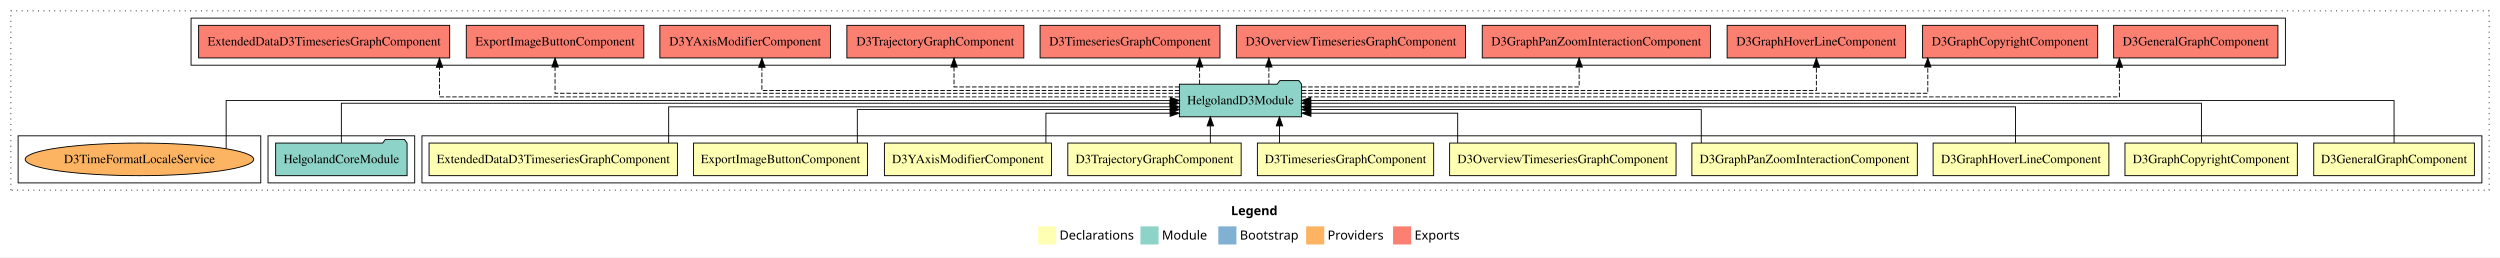
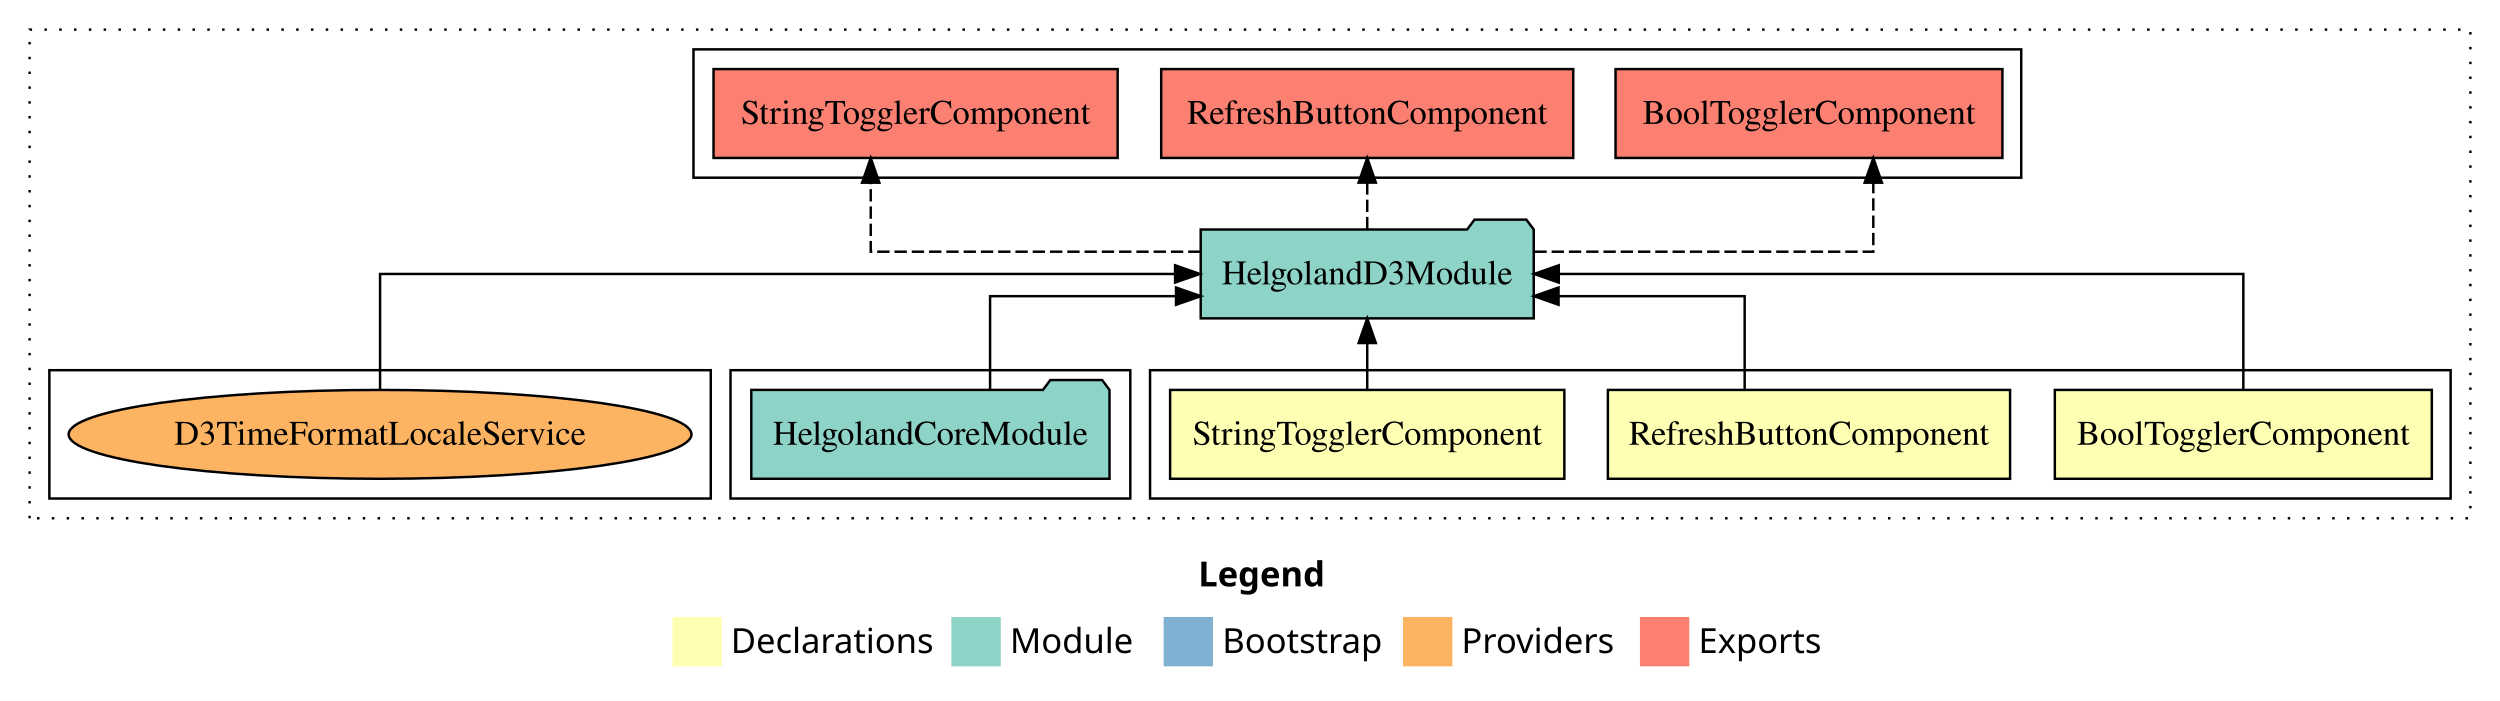
- <svg xmlns="http://www.w3.org/2000/svg" width="2761pt" height="284pt" viewBox="0.00 0.00 2761.00 284.00">
+ <svg xmlns="http://www.w3.org/2000/svg" width="1013pt" height="284pt" viewBox="0.00 0.00 1013.00 284.00">
  <g id="graph0" class="graph" transform="scale(1 1) rotate(0) translate(4 280)">
-     <polygon fill="#ffffff" stroke="transparent" points="-4,4 -4,-280 2757,-280 2757,4 -4,4" />
-     <text text-anchor="start" x="1355.509" y="-42.4" font-family="sans-serif" font-weight="bold" font-size="14.00" fill="#000000">Legend</text>
-     <polygon fill="#ffffb3" stroke="transparent" points="1142.5,-10 1142.5,-30 1162.5,-30 1162.5,-10 1142.5,-10" />
-     <text text-anchor="start" x="1166.129" y="-15.4" font-family="sans-serif" font-size="14.00" fill="#000000">  Declarations</text>
-     <polygon fill="#8dd3c7" stroke="transparent" points="1255.5,-10 1255.5,-30 1275.5,-30 1275.5,-10 1255.5,-10" />
-     <text text-anchor="start" x="1279.225" y="-15.4" font-family="sans-serif" font-size="14.00" fill="#000000">  Module</text>
-     <polygon fill="#80b1d3" stroke="transparent" points="1341.5,-10 1341.5,-30 1361.5,-30 1361.5,-10 1341.5,-10" />
-     <text text-anchor="start" x="1365.281" y="-15.4" font-family="sans-serif" font-size="14.00" fill="#000000">  Bootstrap</text>
-     <polygon fill="#fdb462" stroke="transparent" points="1438.5,-10 1438.5,-30 1458.5,-30 1458.5,-10 1438.5,-10" />
-     <text text-anchor="start" x="1462.173" y="-15.4" font-family="sans-serif" font-size="14.00" fill="#000000">  Providers</text>
-     <polygon fill="#fb8072" stroke="transparent" points="1534.5,-10 1534.5,-30 1554.5,-30 1554.5,-10 1534.5,-10" />
-     <text text-anchor="start" x="1558.226" y="-15.4" font-family="sans-serif" font-size="14.00" fill="#000000">  Exports</text>
+     <polygon fill="#ffffff" stroke="transparent" points="-4,4 -4,-280 1009,-280 1009,4 -4,4" />
+     <text text-anchor="start" x="481.509" y="-42.4" font-family="sans-serif" font-weight="bold" font-size="14.00" fill="#000000">Legend</text>
+     <polygon fill="#ffffb3" stroke="transparent" points="268.5,-10 268.5,-30 288.5,-30 288.5,-10 268.5,-10" />
+     <text text-anchor="start" x="292.129" y="-15.4" font-family="sans-serif" font-size="14.00" fill="#000000">  Declarations</text>
+     <polygon fill="#8dd3c7" stroke="transparent" points="381.5,-10 381.5,-30 401.5,-30 401.5,-10 381.5,-10" />
+     <text text-anchor="start" x="405.225" y="-15.4" font-family="sans-serif" font-size="14.00" fill="#000000">  Module</text>
+     <polygon fill="#80b1d3" stroke="transparent" points="467.5,-10 467.5,-30 487.5,-30 487.5,-10 467.5,-10" />
+     <text text-anchor="start" x="491.281" y="-15.4" font-family="sans-serif" font-size="14.00" fill="#000000">  Bootstrap</text>
+     <polygon fill="#fdb462" stroke="transparent" points="564.5,-10 564.5,-30 584.5,-30 584.5,-10 564.5,-10" />
+     <text text-anchor="start" x="588.173" y="-15.4" font-family="sans-serif" font-size="14.00" fill="#000000">  Providers</text>
+     <polygon fill="#fb8072" stroke="transparent" points="660.5,-10 660.5,-30 680.5,-30 680.5,-10 660.5,-10" />
+     <text text-anchor="start" x="684.226" y="-15.4" font-family="sans-serif" font-size="14.00" fill="#000000">  Exports</text>
    <g id="clust1" class="cluster">
-       <polygon fill="none" stroke="#000000" stroke-dasharray="1,5" points="8,-70 8,-268 2745,-268 2745,-70 8,-70" />
+       <polygon fill="none" stroke="#000000" stroke-dasharray="1,5" points="8,-70 8,-268 997,-268 997,-70 8,-70" />
    </g>
    <g id="clust2" class="cluster">
-       <polygon fill="none" stroke="#000000" points="462,-78 462,-130 2737,-130 2737,-78 462,-78" />
+       <polygon fill="none" stroke="#000000" points="462,-78 462,-130 989,-130 989,-78 462,-78" />
    </g>
-     <g id="clust13" class="cluster">
+     <g id="clust6" class="cluster">
      <polygon fill="none" stroke="#000000" points="292,-78 292,-130 454,-130 454,-78 292,-78" />
    </g>
-     <g id="clust14" class="cluster">
-       <polygon fill="none" stroke="#000000" points="207,-208 207,-260 2520,-260 2520,-208 207,-208" />
+     <g id="clust7" class="cluster">
+       <polygon fill="none" stroke="#000000" points="277,-208 277,-260 815,-260 815,-208 277,-208" />
    </g>
-     <g id="clust16" class="cluster">
+     <g id="clust9" class="cluster">
      <polygon fill="none" stroke="#000000" points="16,-78 16,-130 284,-130 284,-78 16,-78" />
    </g>
    <g id="node1" class="node">
-       <polygon fill="#ffffb3" stroke="#000000" points="2728.723,-122 2551.277,-122 2551.277,-86 2728.723,-86 2728.723,-122" />
-       <text text-anchor="middle" x="2640" y="-99.8" font-family="Times,serif" font-size="14.00" fill="#000000">D3GeneralGraphComponent</text>
+       <polygon fill="#ffffb3" stroke="#000000" points="981.378,-122 828.622,-122 828.622,-86 981.378,-86 981.378,-122" />
+       <text text-anchor="middle" x="905" y="-99.8" font-family="Times,serif" font-size="14.00" fill="#000000">BoolTogglerComponent</text>
    </g>
-     <g id="node11" class="node">
-       <polygon fill="#8dd3c7" stroke="#000000" points="1433.473,-187 1430.473,-191 1409.473,-191 1406.473,-187 1298.527,-187 1298.527,-151 1433.473,-151 1433.473,-187" />
-       <text text-anchor="middle" x="1366" y="-164.8" font-family="Times,serif" font-size="14.00" fill="#000000">HelgolandD3Module</text>
+     <g id="node4" class="node">
+       <polygon fill="#8dd3c7" stroke="#000000" points="617.473,-187 614.473,-191 593.473,-191 590.473,-187 482.527,-187 482.527,-151 617.473,-151 617.473,-187" />
+       <text text-anchor="middle" x="550" y="-164.8" font-family="Times,serif" font-size="14.00" fill="#000000">HelgolandD3Module</text>
    </g>
    <g id="edge1" class="edge">
-       <path fill="none" stroke="#000000" d="M2640,-122.106C2640,-141.339 2640,-169 2640,-169 2640,-169 1443.596,-169 1443.596,-169" />
-       <polygon fill="#000000" stroke="#000000" points="1443.596,-165.5 1433.596,-169 1443.596,-172.5 1443.596,-165.5" />
+       <path fill="none" stroke="#000000" d="M905,-122.106C905,-141.339 905,-169 905,-169 905,-169 627.608,-169 627.608,-169" />
+       <polygon fill="#000000" stroke="#000000" points="627.608,-165.5 617.608,-169 627.608,-172.5 627.608,-165.5" />
    </g>
    <g id="node2" class="node">
-       <polygon fill="#ffffb3" stroke="#000000" points="2533.199,-122 2342.801,-122 2342.801,-86 2533.199,-86 2533.199,-122" />
-       <text text-anchor="middle" x="2438" y="-99.8" font-family="Times,serif" font-size="14.00" fill="#000000">D3GraphCopyrightComponent</text>
+       <polygon fill="#ffffb3" stroke="#000000" points="810.482,-122 647.518,-122 647.518,-86 810.482,-86 810.482,-122" />
+       <text text-anchor="middle" x="729" y="-99.8" font-family="Times,serif" font-size="14.00" fill="#000000">RefreshButtonComponent</text>
    </g>
    <g id="edge2" class="edge">
-       <path fill="none" stroke="#000000" d="M2427.256,-122.267C2427.256,-140.555 2427.256,-166 2427.256,-166 2427.256,-166 1443.595,-166 1443.595,-166" />
-       <polygon fill="#000000" stroke="#000000" points="1443.596,-162.5 1433.595,-166 1443.595,-169.5 1443.596,-162.5" />
+       <path fill="none" stroke="#000000" d="M702.937,-122.027C702.937,-138.398 702.937,-160 702.937,-160 702.937,-160 627.526,-160 627.526,-160" />
+       <polygon fill="#000000" stroke="#000000" points="627.526,-156.5 617.526,-160 627.525,-163.5 627.526,-156.5" />
    </g>
    <g id="node3" class="node">
-       <polygon fill="#ffffb3" stroke="#000000" points="2325.06,-122 2130.94,-122 2130.94,-86 2325.06,-86 2325.06,-122" />
-       <text text-anchor="middle" x="2228" y="-99.8" font-family="Times,serif" font-size="14.00" fill="#000000">D3GraphHoverLineComponent</text>
+       <polygon fill="#ffffb3" stroke="#000000" points="629.875,-122 470.125,-122 470.125,-86 629.875,-86 629.875,-122" />
+       <text text-anchor="middle" x="550" y="-99.8" font-family="Times,serif" font-size="14.00" fill="#000000">StringTogglerComponent</text>
    </g>
    <g id="edge3" class="edge">
-       <path fill="none" stroke="#000000" d="M2221.91,-122.034C2221.91,-139.06 2221.91,-162 2221.91,-162 2221.91,-162 1443.519,-162 1443.519,-162" />
-       <polygon fill="#000000" stroke="#000000" points="1443.519,-158.5 1433.519,-162 1443.519,-165.5 1443.519,-158.5" />
+       <path fill="none" stroke="#000000" d="M550,-122.106C550,-122.106 550,-140.991 550,-140.991" />
+       <polygon fill="#000000" stroke="#000000" points="546.5,-140.991 550,-150.991 553.5,-140.991 546.5,-140.991" />
    </g>
-     <g id="node4" class="node">
-       <polygon fill="#ffffb3" stroke="#000000" points="2113.499,-122 1864.502,-122 1864.502,-86 2113.499,-86 2113.499,-122" />
-       <text text-anchor="middle" x="1989" y="-99.8" font-family="Times,serif" font-size="14.00" fill="#000000">D3GraphPanZoomInteractionComponent</text>
+     <g id="node6" class="node">
+       <polygon fill="#fb8072" stroke="#000000" points="807.379,-252 650.621,-252 650.621,-216 807.379,-216 807.379,-252" />
+       <text text-anchor="middle" x="729" y="-229.8" font-family="Times,serif" font-size="14.00" fill="#000000">BoolTogglerComponent </text>
    </g>
-     <g id="edge4" class="edge">
-       <path fill="none" stroke="#000000" d="M1874.875,-122.009C1874.875,-138.049 1874.875,-159 1874.875,-159 1874.875,-159 1443.575,-159 1443.575,-159" />
-       <polygon fill="#000000" stroke="#000000" points="1443.575,-155.5 1433.575,-159 1443.575,-162.5 1443.575,-155.5" />
+     <g id="edge5" class="edge">
+       <path fill="none" stroke="#000000" stroke-dasharray="5,2" d="M617.714,-178C677.444,-178 755.063,-178 755.063,-178 755.063,-178 755.063,-205.973 755.063,-205.973" />
+       <polygon fill="#000000" stroke="#000000" points="751.563,-205.973 755.063,-215.973 758.563,-205.973 751.563,-205.973" />
+     </g>
+     <g id="node7" class="node">
+       <polygon fill="#fb8072" stroke="#000000" points="633.482,-252 466.517,-252 466.517,-216 633.482,-216 633.482,-252" />
+       <text text-anchor="middle" x="550" y="-229.8" font-family="Times,serif" font-size="14.00" fill="#000000">RefreshButtonComponent </text>
+     </g>
+     <g id="edge6" class="edge">
+       <path fill="none" stroke="#000000" stroke-dasharray="5,2" d="M550,-187.106C550,-187.106 550,-205.991 550,-205.991" />
+       <polygon fill="#000000" stroke="#000000" points="546.5,-205.991 550,-215.991 553.5,-205.991 546.5,-205.991" />
+     </g>
+     <g id="node8" class="node">
+       <polygon fill="#fb8072" stroke="#000000" points="448.876,-252 285.124,-252 285.124,-216 448.876,-216 448.876,-252" />
+       <text text-anchor="middle" x="367" y="-229.8" font-family="Times,serif" font-size="14.00" fill="#000000">StringTogglerComponent </text>
+     </g>
+     <g id="edge7" class="edge">
+       <path fill="none" stroke="#000000" stroke-dasharray="5,2" d="M482.45,-178C424.006,-178 348.82,-178 348.82,-178 348.82,-178 348.82,-205.973 348.82,-205.973" />
+       <polygon fill="#000000" stroke="#000000" points="345.32,-205.973 348.82,-215.973 352.32,-205.973 345.32,-205.973" />
    </g>
    <g id="node5" class="node">
-       <polygon fill="#ffffb3" stroke="#000000" points="1847.032,-122 1596.968,-122 1596.968,-86 1847.032,-86 1847.032,-122" />
-       <text text-anchor="middle" x="1722" y="-99.8" font-family="Times,serif" font-size="14.00" fill="#000000">D3OverviewTimeseriesGraphComponent</text>
-     </g>
-     <g id="edge5" class="edge">
-       <path fill="none" stroke="#000000" d="M1605.875,-122.124C1605.875,-136.783 1605.875,-155 1605.875,-155 1605.875,-155 1443.777,-155 1443.777,-155" />
-       <polygon fill="#000000" stroke="#000000" points="1443.777,-151.5 1433.777,-155 1443.777,-158.5 1443.777,-151.5" />
-     </g>
-     <g id="node6" class="node">
-       <polygon fill="#ffffb3" stroke="#000000" points="1579.339,-122 1384.661,-122 1384.661,-86 1579.339,-86 1579.339,-122" />
-       <text text-anchor="middle" x="1482" y="-99.8" font-family="Times,serif" font-size="14.00" fill="#000000">D3TimeseriesGraphComponent</text>
-     </g>
-     <g id="edge6" class="edge">
-       <path fill="none" stroke="#000000" d="M1409.034,-122.106C1409.034,-122.106 1409.034,-140.991 1409.034,-140.991" />
-       <polygon fill="#000000" stroke="#000000" points="1405.534,-140.991 1409.034,-150.991 1412.534,-140.991 1405.534,-140.991" />
-     </g>
-     <g id="node7" class="node">
-       <polygon fill="#ffffb3" stroke="#000000" points="1366.72,-122 1175.28,-122 1175.28,-86 1366.72,-86 1366.72,-122" />
-       <text text-anchor="middle" x="1271" y="-99.8" font-family="Times,serif" font-size="14.00" fill="#000000">D3TrajectoryGraphComponent</text>
-     </g>
-     <g id="edge7" class="edge">
-       <path fill="none" stroke="#000000" d="M1332.687,-122.106C1332.687,-122.106 1332.687,-140.991 1332.687,-140.991" />
-       <polygon fill="#000000" stroke="#000000" points="1329.187,-140.991 1332.687,-150.991 1336.187,-140.991 1329.187,-140.991" />
-     </g>
-     <g id="node8" class="node">
-       <polygon fill="#ffffb3" stroke="#000000" points="1157.249,-122 972.751,-122 972.751,-86 1157.249,-86 1157.249,-122" />
-       <text text-anchor="middle" x="1065" y="-99.8" font-family="Times,serif" font-size="14.00" fill="#000000">D3YAxisModifierComponent</text>
-     </g>
-     <g id="edge8" class="edge">
-       <path fill="none" stroke="#000000" d="M1151.103,-122.124C1151.103,-136.783 1151.103,-155 1151.103,-155 1151.103,-155 1288.3,-155 1288.3,-155" />
-       <polygon fill="#000000" stroke="#000000" points="1288.3,-158.5 1298.3,-155 1288.3,-151.5 1288.3,-158.5" />
-     </g>
-     <g id="node9" class="node">
-       <polygon fill="#ffffb3" stroke="#000000" points="954.035,-122 761.965,-122 761.965,-86 954.035,-86 954.035,-122" />
-       <text text-anchor="middle" x="858" y="-99.8" font-family="Times,serif" font-size="14.00" fill="#000000">ExportImageButtonComponent</text>
-     </g>
-     <g id="edge9" class="edge">
-       <path fill="none" stroke="#000000" d="M942.829,-122.009C942.829,-138.049 942.829,-159 942.829,-159 942.829,-159 1288.479,-159 1288.479,-159" />
-       <polygon fill="#000000" stroke="#000000" points="1288.479,-162.5 1298.479,-159 1288.479,-155.5 1288.479,-162.5" />
-     </g>
-     <g id="node10" class="node">
-       <polygon fill="#ffffb3" stroke="#000000" points="744.138,-122 469.862,-122 469.862,-86 744.138,-86 744.138,-122" />
-       <text text-anchor="middle" x="607" y="-99.8" font-family="Times,serif" font-size="14.00" fill="#000000">ExtendedDataD3TimeseriesGraphComponent</text>
-     </g>
-     <g id="edge10" class="edge">
-       <path fill="none" stroke="#000000" d="M734.472,-122.034C734.472,-139.06 734.472,-162 734.472,-162 734.472,-162 1288.416,-162 1288.416,-162" />
-       <polygon fill="#000000" stroke="#000000" points="1288.416,-165.5 1298.416,-162 1288.415,-158.5 1288.416,-165.5" />
-     </g>
-     <g id="node13" class="node">
-       <polygon fill="#fb8072" stroke="#000000" points="2511.722,-252 2330.278,-252 2330.278,-216 2511.722,-216 2511.722,-252" />
-       <text text-anchor="middle" x="2421" y="-229.8" font-family="Times,serif" font-size="14.00" fill="#000000">D3GeneralGraphComponent </text>
-     </g>
-     <g id="edge12" class="edge">
-       <path fill="none" stroke="#000000" stroke-dasharray="5,2" d="M1433.483,-173C1653.604,-173 2336.645,-173 2336.645,-173 2336.645,-173 2336.645,-205.698 2336.645,-205.698" />
-       <polygon fill="#000000" stroke="#000000" points="2333.145,-205.698 2336.645,-215.698 2340.145,-205.698 2333.145,-205.698" />
-     </g>
-     <g id="node14" class="node">
-       <polygon fill="#fb8072" stroke="#000000" points="2312.699,-252 2119.301,-252 2119.301,-216 2312.699,-216 2312.699,-252" />
-       <text text-anchor="middle" x="2216" y="-229.8" font-family="Times,serif" font-size="14.00" fill="#000000">D3GraphCopyrightComponent </text>
-     </g>
-     <g id="edge13" class="edge">
-       <path fill="none" stroke="#000000" stroke-dasharray="5,2" d="M1433.695,-177C1619.737,-177 2125.06,-177 2125.06,-177 2125.06,-177 2125.06,-205.965 2125.06,-205.965" />
-       <polygon fill="#000000" stroke="#000000" points="2121.56,-205.965 2125.06,-215.965 2128.56,-205.965 2121.56,-205.965" />
-     </g>
-     <g id="node15" class="node">
-       <polygon fill="#fb8072" stroke="#000000" points="2100.561,-252 1903.439,-252 1903.439,-216 2100.561,-216 2100.561,-252" />
-       <text text-anchor="middle" x="2002" y="-229.8" font-family="Times,serif" font-size="14.00" fill="#000000">D3GraphHoverLineComponent </text>
-     </g>
-     <g id="edge14" class="edge">
-       <path fill="none" stroke="#000000" stroke-dasharray="5,2" d="M1433.762,-180C1597.639,-180 2002,-180 2002,-180 2002,-180 2002,-205.718 2002,-205.718" />
-       <polygon fill="#000000" stroke="#000000" points="1998.5,-205.718 2002,-215.718 2005.5,-205.718 1998.5,-205.718" />
-     </g>
-     <g id="node16" class="node">
-       <polygon fill="#fb8072" stroke="#000000" points="1884.998,-252 1633.002,-252 1633.002,-216 1884.998,-216 1884.998,-252" />
-       <text text-anchor="middle" x="1759" y="-229.8" font-family="Times,serif" font-size="14.00" fill="#000000">D3GraphPanZoomInteractionComponent </text>
-     </g>
-     <g id="edge15" class="edge">
-       <path fill="none" stroke="#000000" stroke-dasharray="5,2" d="M1433.73,-184C1541.509,-184 1740.009,-184 1740.009,-184 1740.009,-184 1740.009,-205.949 1740.009,-205.949" />
-       <polygon fill="#000000" stroke="#000000" points="1736.509,-205.949 1740.009,-215.949 1743.509,-205.949 1736.509,-205.949" />
-     </g>
-     <g id="node17" class="node">
-       <polygon fill="#fb8072" stroke="#000000" points="1614.533,-252 1361.467,-252 1361.467,-216 1614.533,-216 1614.533,-252" />
-       <text text-anchor="middle" x="1488" y="-229.8" font-family="Times,serif" font-size="14.00" fill="#000000">D3OverviewTimeseriesGraphComponent </text>
-     </g>
-     <g id="edge16" class="edge">
-       <path fill="none" stroke="#000000" stroke-dasharray="5,2" d="M1397.36,-187.106C1397.36,-187.106 1397.36,-205.991 1397.36,-205.991" />
-       <polygon fill="#000000" stroke="#000000" points="1393.86,-205.991 1397.36,-215.991 1400.86,-205.991 1393.86,-205.991" />
-     </g>
-     <g id="node18" class="node">
-       <polygon fill="#fb8072" stroke="#000000" points="1343.339,-252 1144.661,-252 1144.661,-216 1343.339,-216 1343.339,-252" />
-       <text text-anchor="middle" x="1244" y="-229.8" font-family="Times,serif" font-size="14.00" fill="#000000">D3TimeseriesGraphComponent </text>
-     </g>
-     <g id="edge17" class="edge">
-       <path fill="none" stroke="#000000" stroke-dasharray="5,2" d="M1320.841,-187.106C1320.841,-187.106 1320.841,-205.991 1320.841,-205.991" />
-       <polygon fill="#000000" stroke="#000000" points="1317.341,-205.991 1320.841,-215.991 1324.341,-205.991 1317.341,-205.991" />
-     </g>
-     <g id="node19" class="node">
-       <polygon fill="#fb8072" stroke="#000000" points="1126.72,-252 931.28,-252 931.28,-216 1126.72,-216 1126.72,-252" />
-       <text text-anchor="middle" x="1029" y="-229.8" font-family="Times,serif" font-size="14.00" fill="#000000">D3TrajectoryGraphComponent </text>
-     </g>
-     <g id="edge18" class="edge">
-       <path fill="none" stroke="#000000" stroke-dasharray="5,2" d="M1298.516,-184C1205.598,-184 1049.618,-184 1049.618,-184 1049.618,-184 1049.618,-205.949 1049.618,-205.949" />
-       <polygon fill="#000000" stroke="#000000" points="1046.118,-205.949 1049.618,-215.949 1053.118,-205.949 1046.118,-205.949" />
-     </g>
-     <g id="node20" class="node">
-       <polygon fill="#fb8072" stroke="#000000" points="913.249,-252 724.751,-252 724.751,-216 913.249,-216 913.249,-252" />
-       <text text-anchor="middle" x="819" y="-229.8" font-family="Times,serif" font-size="14.00" fill="#000000">D3YAxisModifierComponent </text>
-     </g>
-     <g id="edge19" class="edge">
-       <path fill="none" stroke="#000000" stroke-dasharray="5,2" d="M1298.519,-180C1156.023,-180 837.429,-180 837.429,-180 837.429,-180 837.429,-205.718 837.429,-205.718" />
-       <polygon fill="#000000" stroke="#000000" points="833.929,-205.718 837.429,-215.718 840.929,-205.718 833.929,-205.718" />
-     </g>
-     <g id="node21" class="node">
-       <polygon fill="#fb8072" stroke="#000000" points="707.034,-252 510.966,-252 510.966,-216 707.034,-216 707.034,-252" />
-       <text text-anchor="middle" x="609" y="-229.8" font-family="Times,serif" font-size="14.00" fill="#000000">ExportImageButtonComponent </text>
-     </g>
-     <g id="edge20" class="edge">
-       <path fill="none" stroke="#000000" stroke-dasharray="5,2" d="M1298.488,-177C1112.952,-177 609,-177 609,-177 609,-177 609,-205.965 609,-205.965" />
-       <polygon fill="#000000" stroke="#000000" points="605.5,-205.965 609,-215.965 612.5,-205.965 605.5,-205.965" />
-     </g>
-     <g id="node22" class="node">
-       <polygon fill="#fb8072" stroke="#000000" points="492.638,-252 215.362,-252 215.362,-216 492.638,-216 492.638,-252" />
-       <text text-anchor="middle" x="354" y="-229.8" font-family="Times,serif" font-size="14.00" fill="#000000">ExtendedDataD3TimeseriesGraphComponent </text>
-     </g>
-     <g id="edge21" class="edge">
-       <path fill="none" stroke="#000000" stroke-dasharray="5,2" d="M1298.419,-173C1091.625,-173 481.375,-173 481.375,-173 481.375,-173 481.375,-205.698 481.375,-205.698" />
-       <polygon fill="#000000" stroke="#000000" points="477.875,-205.698 481.375,-215.698 484.875,-205.698 477.875,-205.698" />
-     </g>
-     <g id="node12" class="node">
      <polygon fill="#8dd3c7" stroke="#000000" points="445.579,-122 442.579,-126 421.579,-126 418.579,-122 300.421,-122 300.421,-86 445.579,-86 445.579,-122" />
      <text text-anchor="middle" x="373" y="-99.8" font-family="Times,serif" font-size="14.00" fill="#000000">HelgolandCoreModule</text>
    </g>
-     <g id="edge11" class="edge">
-       <path fill="none" stroke="#000000" d="M373,-122.267C373,-140.555 373,-166 373,-166 373,-166 1288.138,-166 1288.138,-166" />
-       <polygon fill="#000000" stroke="#000000" points="1288.138,-169.5 1298.138,-166 1288.138,-162.5 1288.138,-169.5" />
+     <g id="edge4" class="edge">
+       <path fill="none" stroke="#000000" d="M397.18,-122.027C397.18,-138.398 397.18,-160 397.18,-160 397.18,-160 472.526,-160 472.526,-160" />
+       <polygon fill="#000000" stroke="#000000" points="472.526,-163.5 482.526,-160 472.526,-156.5 472.526,-163.5" />
    </g>
-     <g id="node23" class="node">
+     <g id="node9" class="node">
      <ellipse fill="#fdb462" stroke="#000000" cx="150" cy="-104" rx="126.179" ry="18" />
      <text text-anchor="middle" x="150" y="-99.8" font-family="Times,serif" font-size="14.00" fill="#000000">D3TimeFormatLocaleService</text>
    </g>
-     <g id="edge22" class="edge">
-       <path fill="none" stroke="#000000" d="M245.76,-115.922C245.76,-134.687 245.76,-169 245.76,-169 245.76,-169 1288.447,-169 1288.447,-169" />
-       <polygon fill="#000000" stroke="#000000" points="1288.447,-172.5 1298.447,-169 1288.447,-165.5 1288.447,-172.5" />
+     <g id="edge8" class="edge">
+       <path fill="none" stroke="#000000" d="M150,-122.106C150,-141.339 150,-169 150,-169 150,-169 472.146,-169 472.146,-169" />
+       <polygon fill="#000000" stroke="#000000" points="472.146,-172.5 482.146,-169 472.145,-165.5 472.146,-172.5" />
    </g>
  </g>
</svg>
